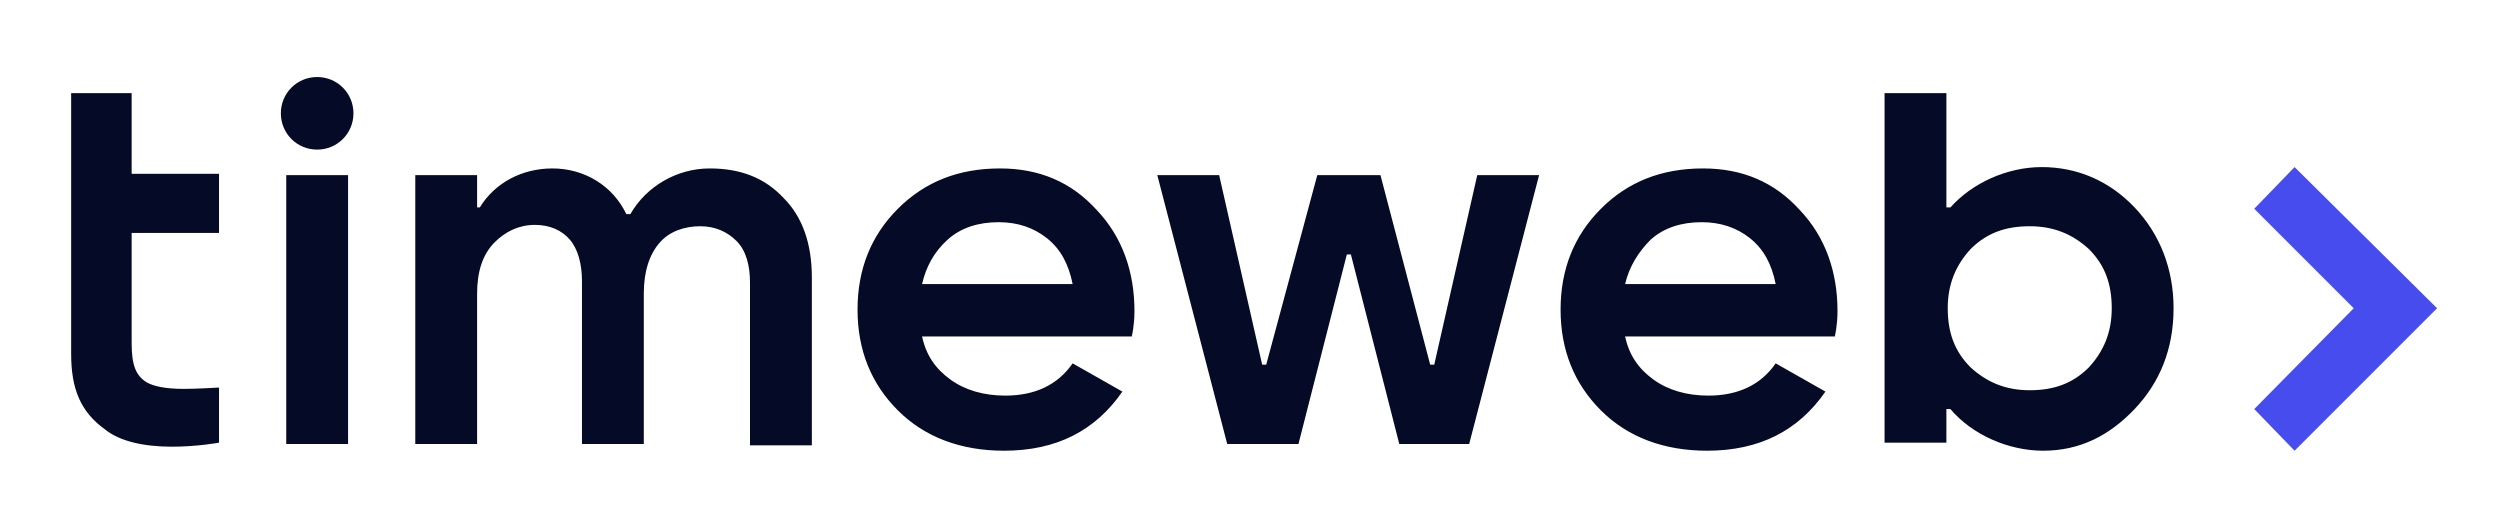
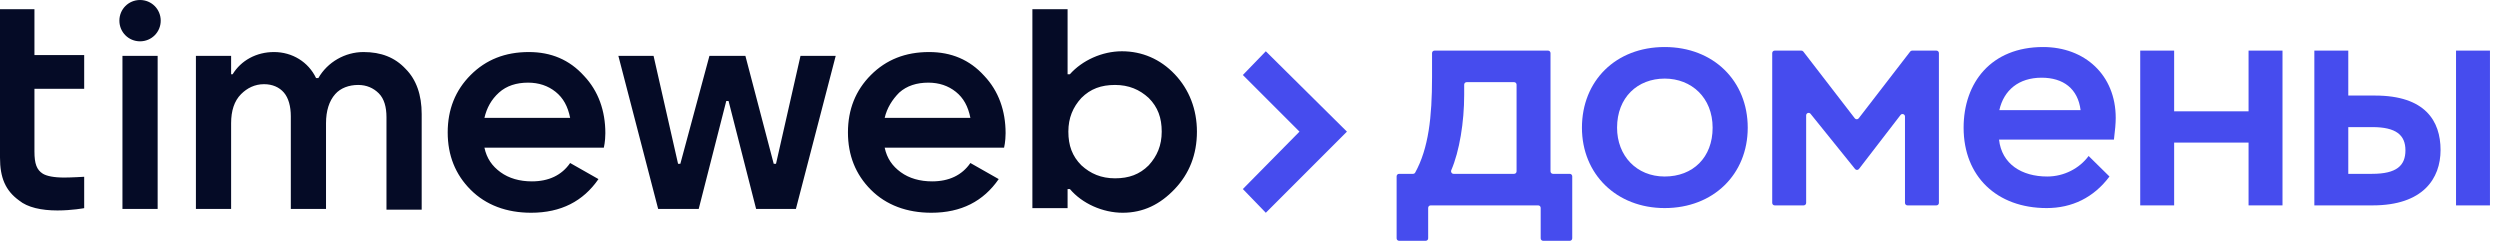
- <svg xmlns="http://www.w3.org/2000/svg" width="115" height="24" viewBox="0 0 115 24" fill="none">
-   <path d="M112.105 14.179L105.55 7.686L103.695 9.603L108.271 14.179L103.695 18.817L105.55 20.734L112.105 14.179Z" fill="#464CEE" />
-   <path d="M7.911 20.548C6.612 20.548 5.499 20.3 4.819 19.744C3.706 18.94 3.273 17.889 3.273 16.281V4.285H6.056V7.995H10.075V10.716H6.056V15.787C6.056 16.776 6.241 17.271 6.736 17.58C7.045 17.765 7.601 17.889 8.467 17.889C9.024 17.889 10.075 17.827 10.075 17.827V20.362C10.075 20.362 9.086 20.548 7.911 20.548ZM83.969 18.013C82.732 19.806 80.939 20.733 78.527 20.733C76.549 20.733 74.879 20.115 73.642 18.878C72.406 17.642 71.787 16.096 71.787 14.241C71.787 12.386 72.406 10.84 73.642 9.603C74.879 8.366 76.425 7.748 78.342 7.748C80.135 7.748 81.619 8.366 82.794 9.665C83.969 10.902 84.525 12.509 84.525 14.302C84.525 14.983 84.402 15.477 84.402 15.477H74.755C74.941 16.343 75.374 16.961 76.054 17.456C76.734 17.951 77.6 18.198 78.589 18.198C79.95 18.198 81.001 17.703 81.681 16.714L83.969 18.013ZM74.755 13.066H81.681C81.496 12.138 81.124 11.458 80.506 10.963C79.888 10.469 79.146 10.221 78.28 10.221C77.353 10.221 76.549 10.469 75.93 11.025C75.374 11.582 74.941 12.262 74.755 13.066ZM51.629 18.013C50.392 19.806 48.599 20.733 46.187 20.733C44.208 20.733 42.539 20.115 41.302 18.878C40.065 17.642 39.447 16.096 39.447 14.241C39.447 12.386 40.065 10.84 41.302 9.603C42.539 8.366 44.085 7.748 46.002 7.748C47.795 7.748 49.279 8.366 50.454 9.665C51.629 10.902 52.185 12.509 52.185 14.302C52.185 14.983 52.062 15.477 52.062 15.477H42.415C42.601 16.343 43.033 16.961 43.714 17.456C44.394 17.951 45.26 18.198 46.249 18.198C47.609 18.198 48.661 17.703 49.341 16.714L51.629 18.013ZM42.415 13.066H49.341C49.155 12.138 48.784 11.458 48.166 10.963C47.547 10.469 46.806 10.221 45.94 10.221C45.012 10.221 44.208 10.469 43.59 11.025C42.972 11.582 42.601 12.262 42.415 13.066ZM16.259 5.213C16.259 4.285 15.517 3.543 14.589 3.543C13.661 3.543 12.919 4.285 12.919 5.213C12.919 6.14 13.661 6.882 14.589 6.882C15.517 6.882 16.259 6.14 16.259 5.213ZM67.582 20.424L70.798 8.057H67.953L65.975 16.776H65.789L63.501 8.057H60.595L58.245 16.776H58.06L56.081 8.057H53.236L56.452 20.424H59.729L61.955 11.705H62.141L64.367 20.424H67.582ZM37.345 20.424V12.757C37.345 11.211 36.912 9.974 36.046 9.108C35.18 8.181 34.067 7.748 32.645 7.748C31.161 7.748 29.739 8.552 28.997 9.85H28.811C28.193 8.552 26.894 7.748 25.41 7.748C23.988 7.748 22.751 8.428 22.071 9.541H21.947V8.057H19.103V20.424H21.947V13.499C21.947 12.509 22.195 11.705 22.751 11.149C23.246 10.654 23.864 10.345 24.606 10.345C25.287 10.345 25.843 10.592 26.214 11.025C26.585 11.458 26.771 12.138 26.771 12.942V20.424H29.615V13.499C29.615 12.509 29.862 11.705 30.357 11.149C30.79 10.654 31.47 10.407 32.212 10.407C32.892 10.407 33.449 10.654 33.882 11.087C34.315 11.52 34.5 12.2 34.5 13.004V20.486H37.345V20.424ZM16.011 20.424V8.057H13.167V20.424H16.011ZM98.191 18.817C99.366 17.58 99.984 16.034 99.984 14.179C99.984 12.386 99.366 10.778 98.191 9.541C97.016 8.304 95.532 7.686 93.924 7.686C92.317 7.686 90.709 8.428 89.72 9.541H89.534V4.285H86.69V20.362H89.534V18.817H89.72C90.709 19.991 92.379 20.733 93.986 20.733C95.656 20.733 97.016 20.053 98.191 18.817ZM96.089 11.458C96.831 12.2 97.14 13.066 97.14 14.179C97.14 15.292 96.769 16.157 96.089 16.899C95.347 17.642 94.481 17.951 93.368 17.951C92.255 17.951 91.389 17.58 90.647 16.899C89.905 16.157 89.596 15.292 89.596 14.179C89.596 13.066 89.967 12.2 90.647 11.458C91.389 10.716 92.255 10.407 93.368 10.407C94.481 10.407 95.347 10.778 96.089 11.458Z" fill="#050B26" />
+ <svg xmlns="http://www.w3.org/2000/svg" width="202" height="20" viewBox="0 0 202 20" fill="none">
+   <path d="M108.832 10.636L102.277 4.143L100.422 6.06L104.998 10.636L100.422 15.274L102.277 17.191L108.832 10.636Z" fill="#464CEE" />
+   <path d="M4.638 17.005C3.339 17.005 2.226 16.758 1.546 16.201C0.433 15.397 0 14.346 0 12.738V0.742H2.783V4.452H6.802V7.173H2.783V12.243C2.783 13.233 2.968 13.728 3.463 14.037C3.772 14.222 4.329 14.346 5.194 14.346C5.751 14.346 6.802 14.284 6.802 14.284V16.819C6.802 16.819 5.813 17.005 4.638 17.005ZM80.696 14.47C79.459 16.263 77.666 17.19 75.254 17.19C73.276 17.19 71.606 16.572 70.369 15.335C69.133 14.099 68.514 12.553 68.514 10.698C68.514 8.843 69.133 7.297 70.369 6.06C71.606 4.823 73.152 4.205 75.069 4.205C76.862 4.205 78.346 4.823 79.521 6.122C80.696 7.358 81.252 8.966 81.252 10.759C81.252 11.44 81.129 11.934 81.129 11.934H71.482C71.668 12.8 72.101 13.418 72.781 13.913C73.461 14.408 74.327 14.655 75.316 14.655C76.677 14.655 77.728 14.16 78.408 13.171L80.696 14.47ZM71.482 9.523H78.408C78.222 8.595 77.852 7.915 77.233 7.42C76.615 6.926 75.873 6.678 75.007 6.678C74.079 6.678 73.276 6.926 72.657 7.482C72.101 8.039 71.668 8.719 71.482 9.523ZM48.356 14.47C47.119 16.263 45.326 17.19 42.914 17.19C40.935 17.19 39.266 16.572 38.029 15.335C36.792 14.099 36.174 12.553 36.174 10.698C36.174 8.843 36.792 7.297 38.029 6.06C39.266 4.823 40.812 4.205 42.729 4.205C44.522 4.205 46.006 4.823 47.181 6.122C48.356 7.358 48.912 8.966 48.912 10.759C48.912 11.44 48.789 11.934 48.789 11.934H39.142C39.328 12.8 39.761 13.418 40.441 13.913C41.121 14.408 41.987 14.655 42.976 14.655C44.336 14.655 45.388 14.16 46.068 13.171L48.356 14.47ZM39.142 9.523H46.068C45.882 8.595 45.511 7.915 44.893 7.42C44.275 6.926 43.532 6.678 42.667 6.678C41.739 6.678 40.935 6.926 40.317 7.482C39.699 8.039 39.328 8.719 39.142 9.523ZM12.986 1.67C12.986 0.742 12.243 0 11.316 0C10.388 0 9.646 0.742 9.646 1.67C9.646 2.597 10.388 3.339 11.316 3.339C12.243 3.339 12.986 2.597 12.986 1.67ZM64.309 16.881L67.525 4.514H64.68L62.702 13.233H62.516L60.228 4.514H57.322L54.972 13.233H54.787L52.808 4.514H49.964L53.179 16.881H56.456L58.682 8.162H58.868L61.094 16.881H64.309ZM34.072 9.214C34.072 7.668 33.639 6.431 32.773 5.565C31.907 4.638 30.794 4.205 29.372 4.205C27.888 4.205 26.466 5.009 25.724 6.307H25.538C24.92 5.009 23.621 4.205 22.137 4.205C20.715 4.205 19.478 4.885 18.798 5.998H18.674V4.514H15.83V16.881H18.674V9.956C18.674 8.966 18.922 8.162 19.478 7.606C19.973 7.111 20.591 6.802 21.333 6.802C22.014 6.802 22.57 7.049 22.941 7.482C23.312 7.915 23.498 8.595 23.498 9.399V16.881H26.342V9.956C26.342 8.966 26.59 8.162 27.084 7.606C27.517 7.111 28.197 6.864 28.939 6.864C29.619 6.864 30.176 7.111 30.609 7.544C31.042 7.977 31.227 8.657 31.227 9.461V16.943H34.072V9.214ZM12.738 16.881V4.514H9.894V16.881H12.738ZM94.918 15.274C96.093 14.037 96.712 12.491 96.712 10.636C96.712 8.843 96.093 7.235 94.918 5.998C93.743 4.761 92.259 4.143 90.652 4.143C89.044 4.143 87.436 4.885 86.447 5.998H86.261V0.742H83.417V16.819H86.261V15.274H86.447C87.436 16.448 89.106 17.19 90.713 17.19C92.383 17.19 93.743 16.51 94.918 15.274ZM92.816 7.915C93.558 8.657 93.867 9.523 93.867 10.636C93.867 11.749 93.496 12.614 92.816 13.357C92.074 14.099 91.208 14.408 90.095 14.408C88.982 14.408 88.116 14.037 87.374 13.357C86.632 12.614 86.323 11.749 86.323 10.636C86.323 9.523 86.694 8.657 87.374 7.915C88.116 7.173 88.982 6.864 90.095 6.864C91.208 6.864 92.074 7.235 92.816 7.915Z" fill="#050B26" />
+   <path d="M186.999 16.595V4.089H189.741V7.721H191.905C195.946 7.721 197.197 9.765 197.197 12.122C197.197 14.431 195.778 16.595 191.713 16.595H186.999ZM191.689 10.27H189.741V14.046H191.665C193.661 14.046 194.359 13.372 194.359 12.146C194.359 10.919 193.613 10.27 191.689 10.27ZM198.447 16.595V4.089H201.189V16.595H198.447Z" fill="#464CEE" />
+   <path d="M181.684 16.595V11.521H175.671V16.595H172.93V4.089H175.671V8.995H181.684V4.089H184.426V16.595H181.684Z" fill="#464CEE" />
+   <path d="M168.761 12.603L170.445 14.262C169.17 15.97 167.415 16.812 165.37 16.812C161.354 16.812 158.66 14.262 158.66 10.318C158.66 6.662 160.897 3.8 165.082 3.8C168.449 3.8 170.95 6.061 170.95 9.524C170.95 9.933 170.902 10.534 170.806 11.28H161.522C161.739 13.252 163.35 14.262 165.418 14.262C166.765 14.262 168.016 13.613 168.761 12.603ZM164.961 6.278C163.11 6.278 161.907 7.288 161.546 8.899H168.112C167.896 7.167 166.717 6.278 164.961 6.278Z" fill="#464CEE" />
+   <path d="M143.395 16.595C143.285 16.595 143.195 16.506 143.195 16.395V4.289C143.195 4.178 143.285 4.089 143.395 4.089H145.55C145.612 4.089 145.671 4.118 145.709 4.167L149.867 9.559C149.947 9.663 150.104 9.663 150.184 9.559L154.343 4.167C154.381 4.118 154.439 4.089 154.501 4.089H156.464C156.574 4.089 156.664 4.178 156.664 4.289V16.395C156.664 16.506 156.574 16.595 156.464 16.595H154.122C154.011 16.595 153.922 16.506 153.922 16.395V9.414C153.922 9.223 153.68 9.141 153.563 9.292L150.205 13.652C150.126 13.755 149.972 13.757 149.89 13.656L146.293 9.196C146.174 9.049 145.937 9.133 145.937 9.321V16.395C145.937 16.506 145.848 16.595 145.737 16.595H143.395Z" fill="#464CEE" />
+   <path d="M127.821 10.318C127.821 6.542 130.539 3.8 134.507 3.8C138.452 3.8 141.217 6.542 141.217 10.318C141.217 14.07 138.452 16.812 134.507 16.812C130.611 16.812 127.821 14.07 127.821 10.318ZM130.659 10.318C130.659 12.579 132.223 14.262 134.507 14.262C136.792 14.262 138.38 12.723 138.38 10.318C138.38 7.889 136.672 6.35 134.507 6.35C132.319 6.35 130.659 7.865 130.659 10.318Z" fill="#464CEE" />
+   <path d="M113.047 19.457C112.936 19.457 112.847 19.368 112.847 19.257V14.246C112.847 14.135 112.936 14.046 113.047 14.046H114.174C114.246 14.046 114.312 14.008 114.347 13.945C115.43 11.986 115.709 9.445 115.709 6.253V4.289C115.709 4.178 115.798 4.089 115.909 4.089H125.081C125.191 4.089 125.281 4.178 125.281 4.289V13.846C125.281 13.956 125.37 14.046 125.481 14.046H126.837C126.947 14.046 127.037 14.135 127.037 14.246V19.257C127.037 19.368 126.947 19.457 126.837 19.457H124.687C124.577 19.457 124.487 19.368 124.487 19.257V16.795C124.487 16.685 124.398 16.595 124.287 16.595H115.596C115.486 16.595 115.396 16.685 115.396 16.795V19.257C115.396 19.368 115.307 19.457 115.196 19.457H113.047ZM118.506 6.638C118.396 6.638 118.306 6.728 118.306 6.838V7.672C118.306 9.861 117.925 12.22 117.262 13.754C117.203 13.89 117.301 14.046 117.449 14.046H122.339C122.45 14.046 122.539 13.956 122.539 13.846V6.838C122.539 6.728 122.45 6.638 122.339 6.638H118.506Z" fill="#464CEE" />
</svg>
